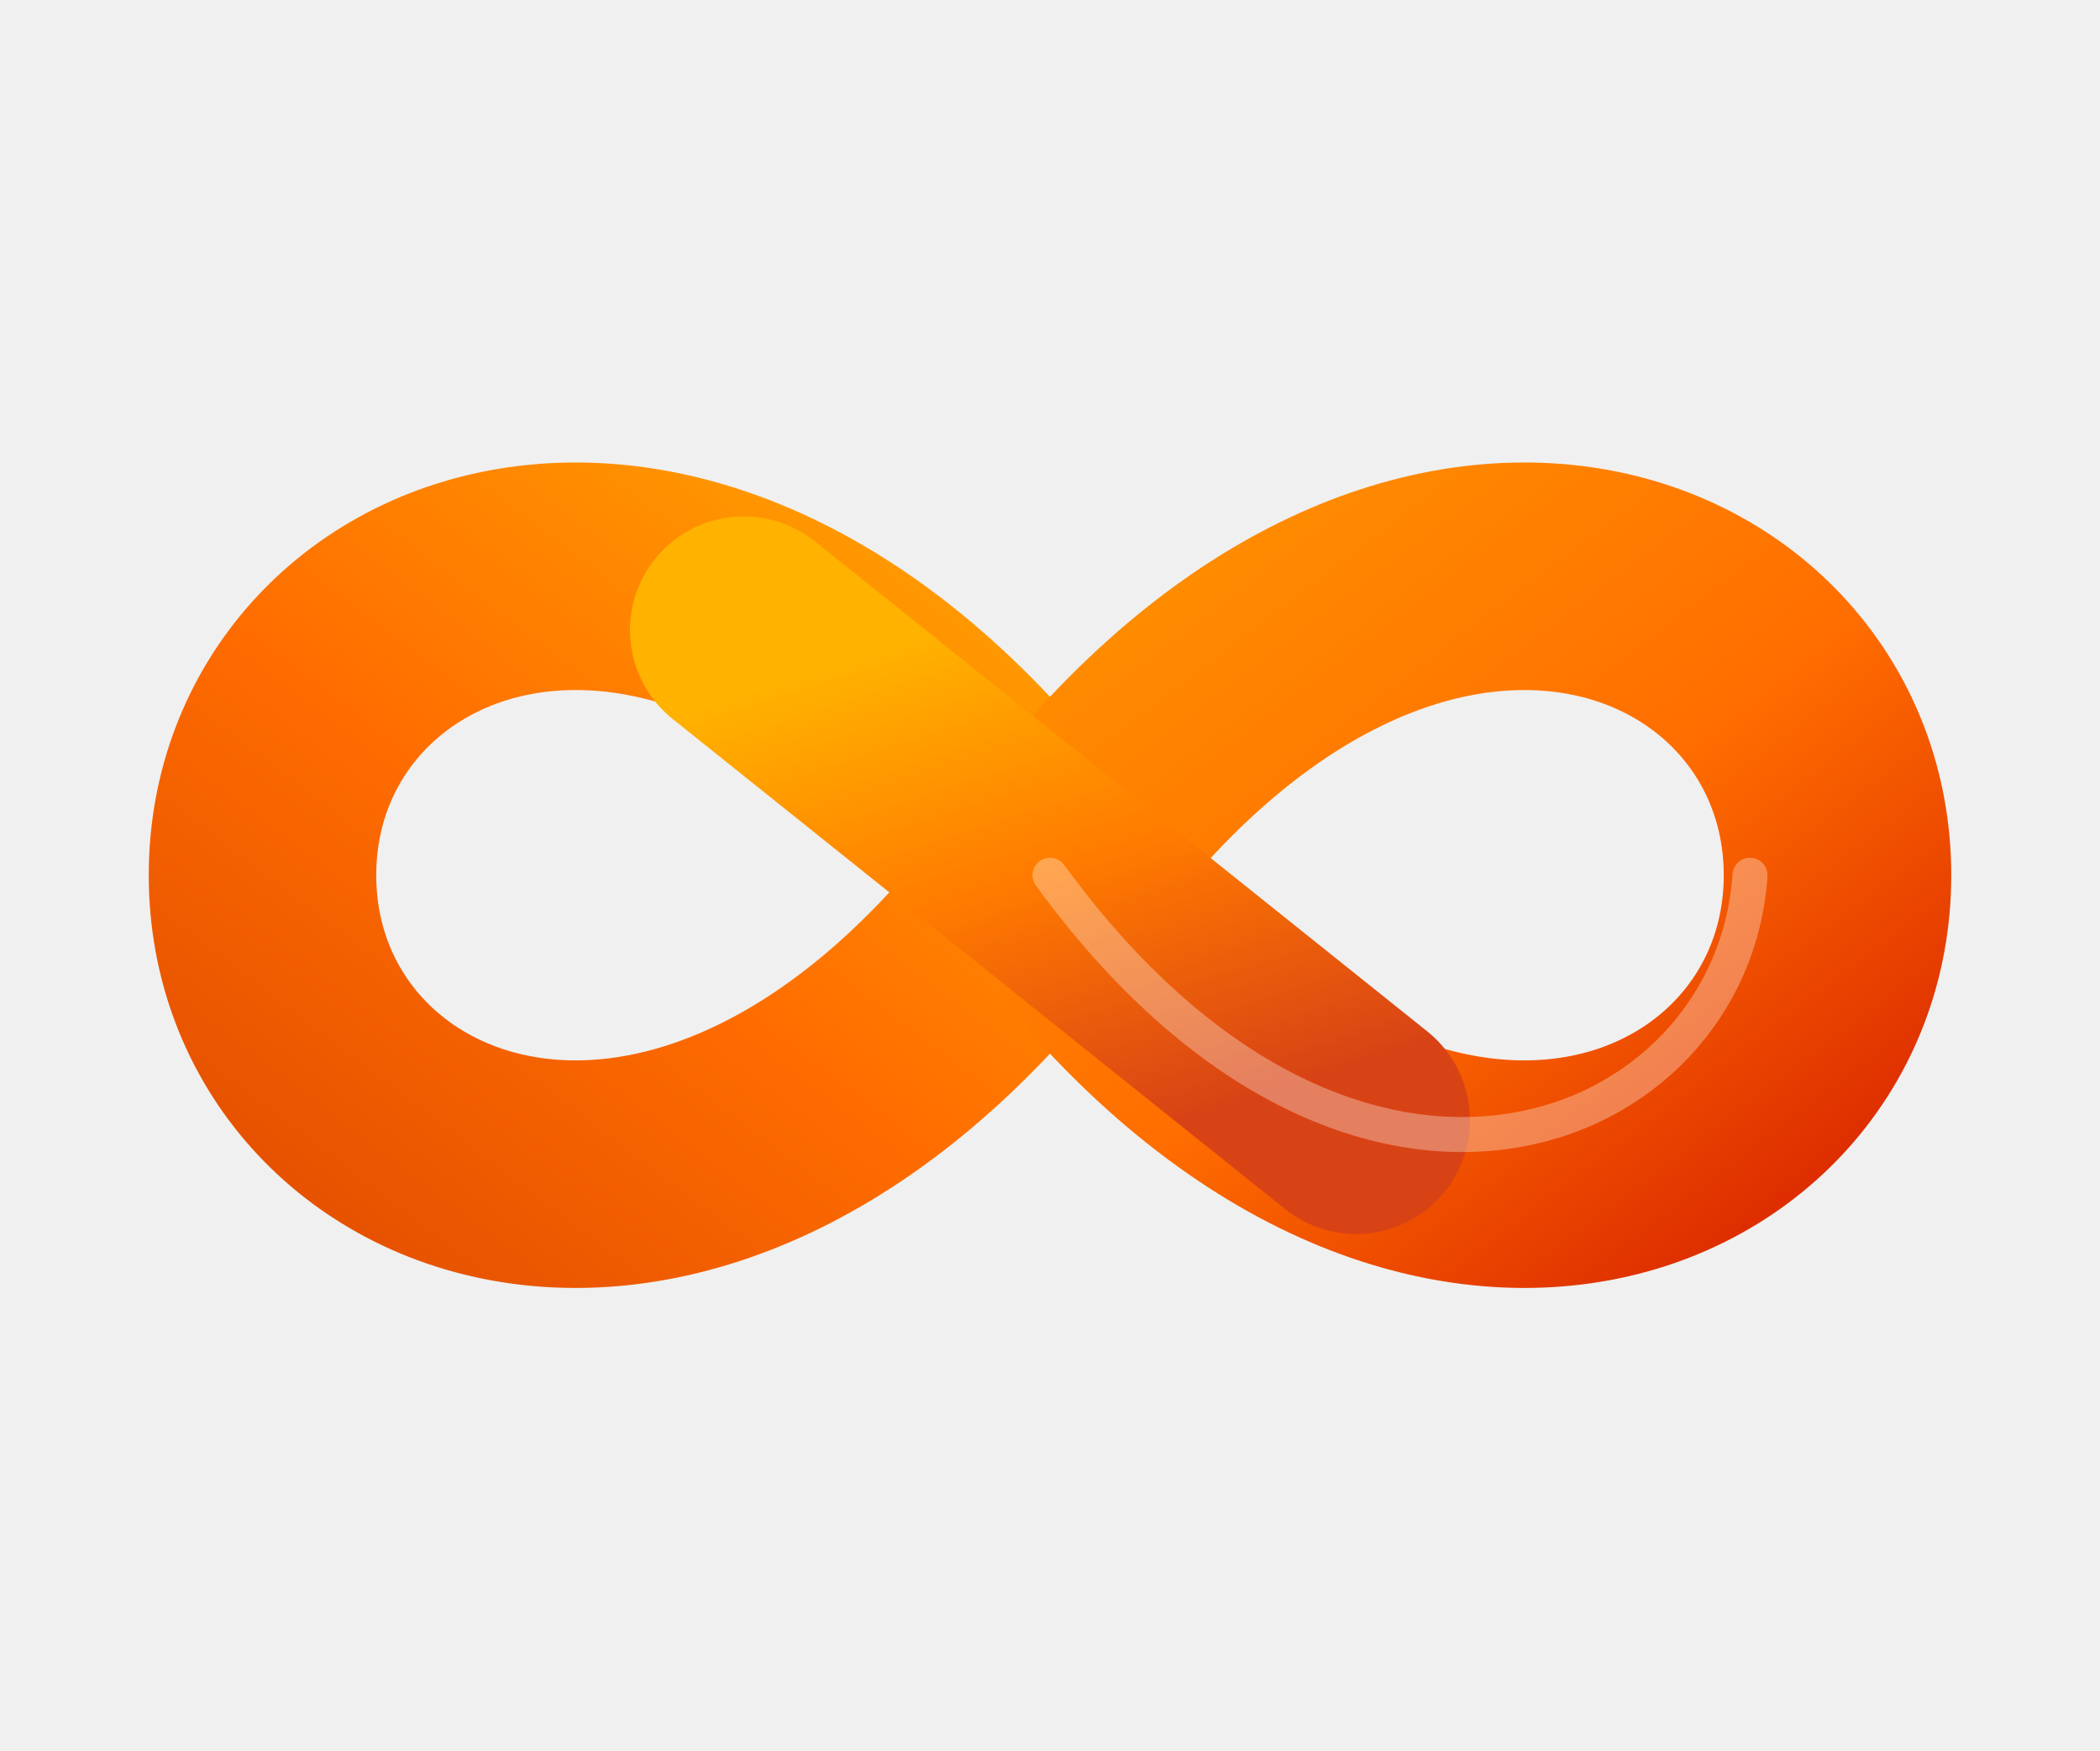
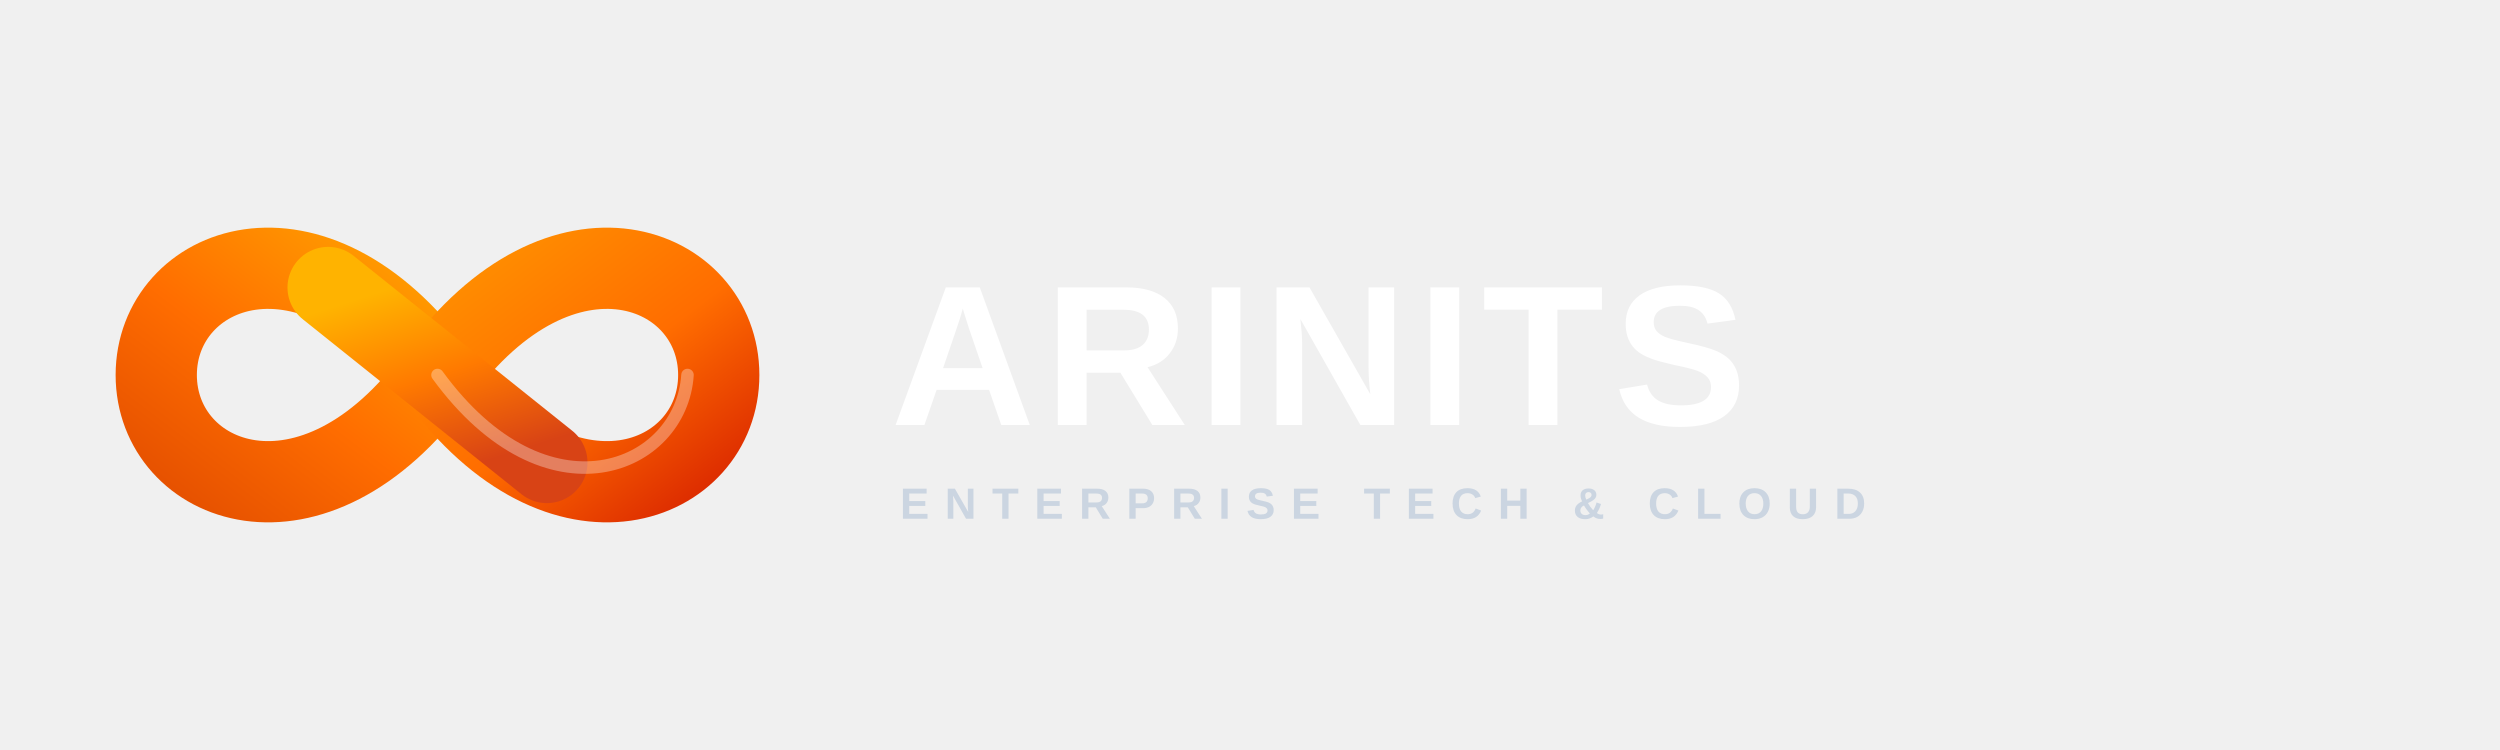
- <svg xmlns="http://www.w3.org/2000/svg" viewBox="0 0 240 200" role="img" aria-label="ARINITS infinity icon">
+ <svg xmlns="http://www.w3.org/2000/svg" viewBox="0 0 800 240" role="img" aria-label="ARINITS Quantum Infinity Loop">
  <defs>
    <linearGradient id="left" x1="0%" y1="100%" x2="100%" y2="0%">
      <stop offset="0%" stop-color="#E65100" />
      <stop offset="45%" stop-color="#FF6D00" />
      <stop offset="100%" stop-color="#FFA000" />
    </linearGradient>
    <linearGradient id="right" x1="0%" y1="0%" x2="100%" y2="100%">
      <stop offset="0%" stop-color="#FF9100" />
      <stop offset="55%" stop-color="#FF6D00" />
      <stop offset="100%" stop-color="#DD2C00" />
    </linearGradient>
    <linearGradient id="cross" x1="30%" y1="0%" x2="70%" y2="100%">
      <stop offset="0%" stop-color="#FFB300" />
      <stop offset="50%" stop-color="#FF7A00" />
      <stop offset="100%" stop-color="#D84315" />
    </linearGradient>
  </defs>
-   <g transform="translate(20 0)">
+   <g transform="translate(40 20)">
    <g fill="none" stroke-width="26" stroke-linecap="round" stroke-linejoin="round">
      <path d="M 100 100 C 60 45, 10 65, 10 100 C 10 135, 60 155, 100 100 Z" stroke="url(#left)" />
      <path d="M 100 100 C 140 155, 190 135, 190 100 C 190 65, 140 45, 100 100 Z" stroke="url(#right)" />
      <path d="M 65 72 C 90 92, 110 108, 135 128" stroke="url(#cross)" />
      <path d="M 100 100 C 135 148, 178 130, 180 100" stroke="#FFFFFF" stroke-opacity=".32" stroke-width="4" />
    </g>
+     <text x="245" y="116" font-family="Arial, Helvetica, sans-serif" font-size="64" font-weight="800" letter-spacing="3" fill="#FFFFFF">ARINITS</text>
+     <text x="248" y="146" font-family="Arial, Helvetica, sans-serif" font-size="14" font-weight="600" letter-spacing="5" fill="#CBD5E1">ENTERPRISE TECH &amp; CLOUD</text>
  </g>
</svg>
